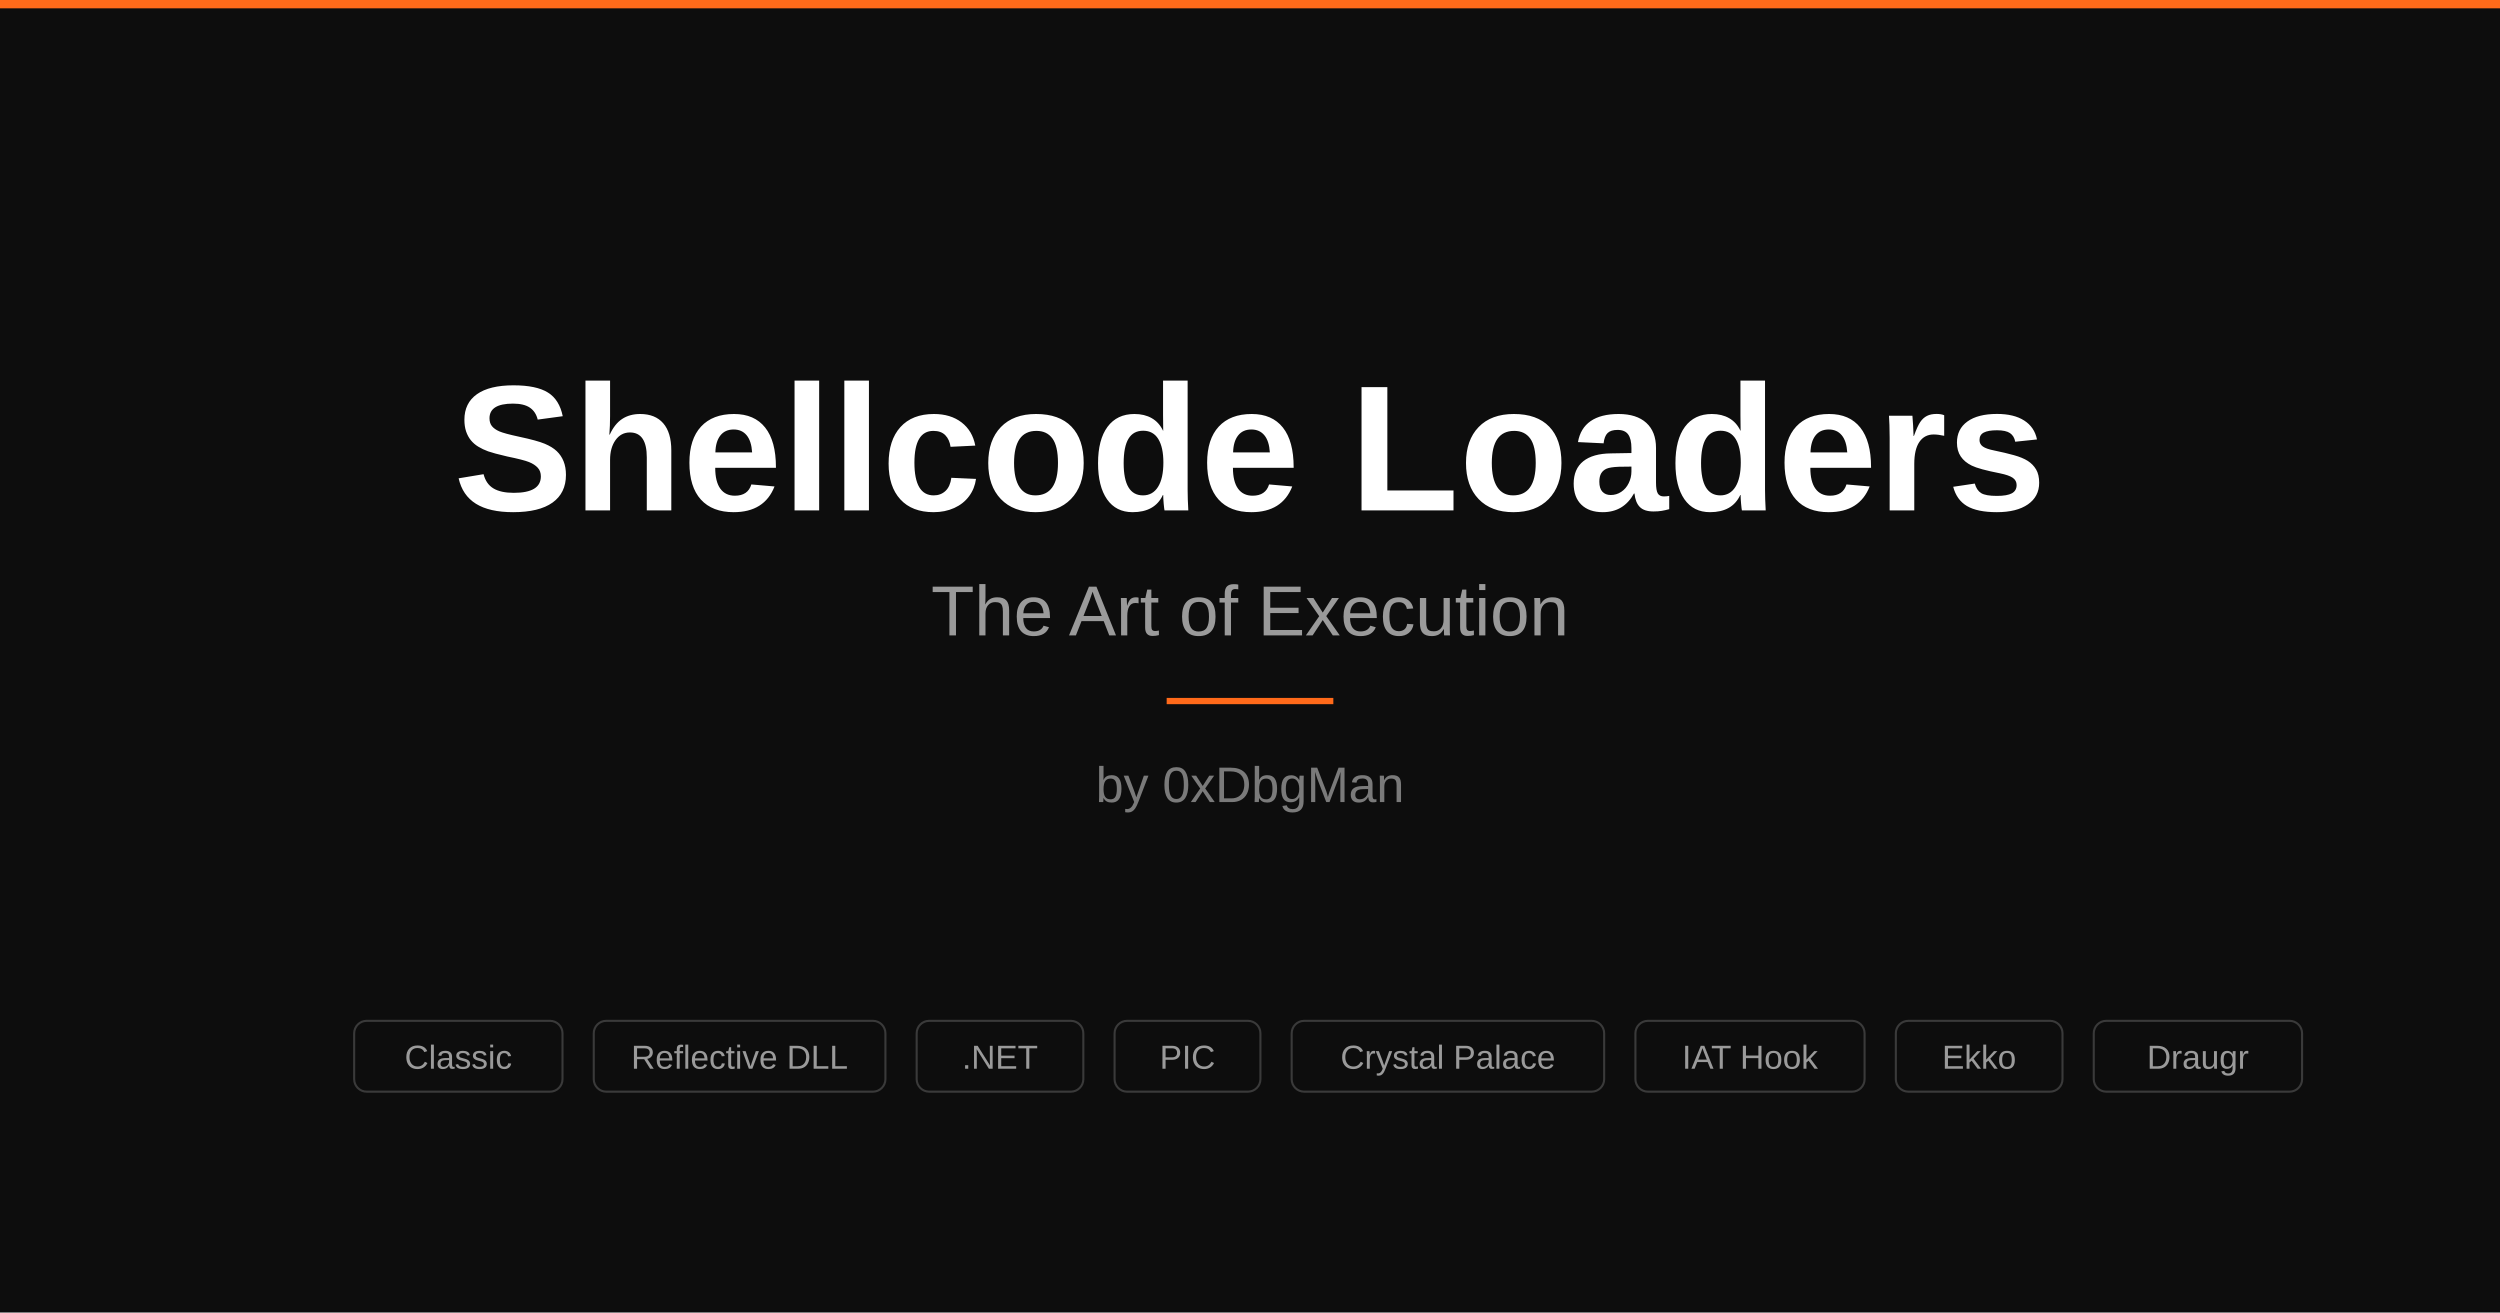
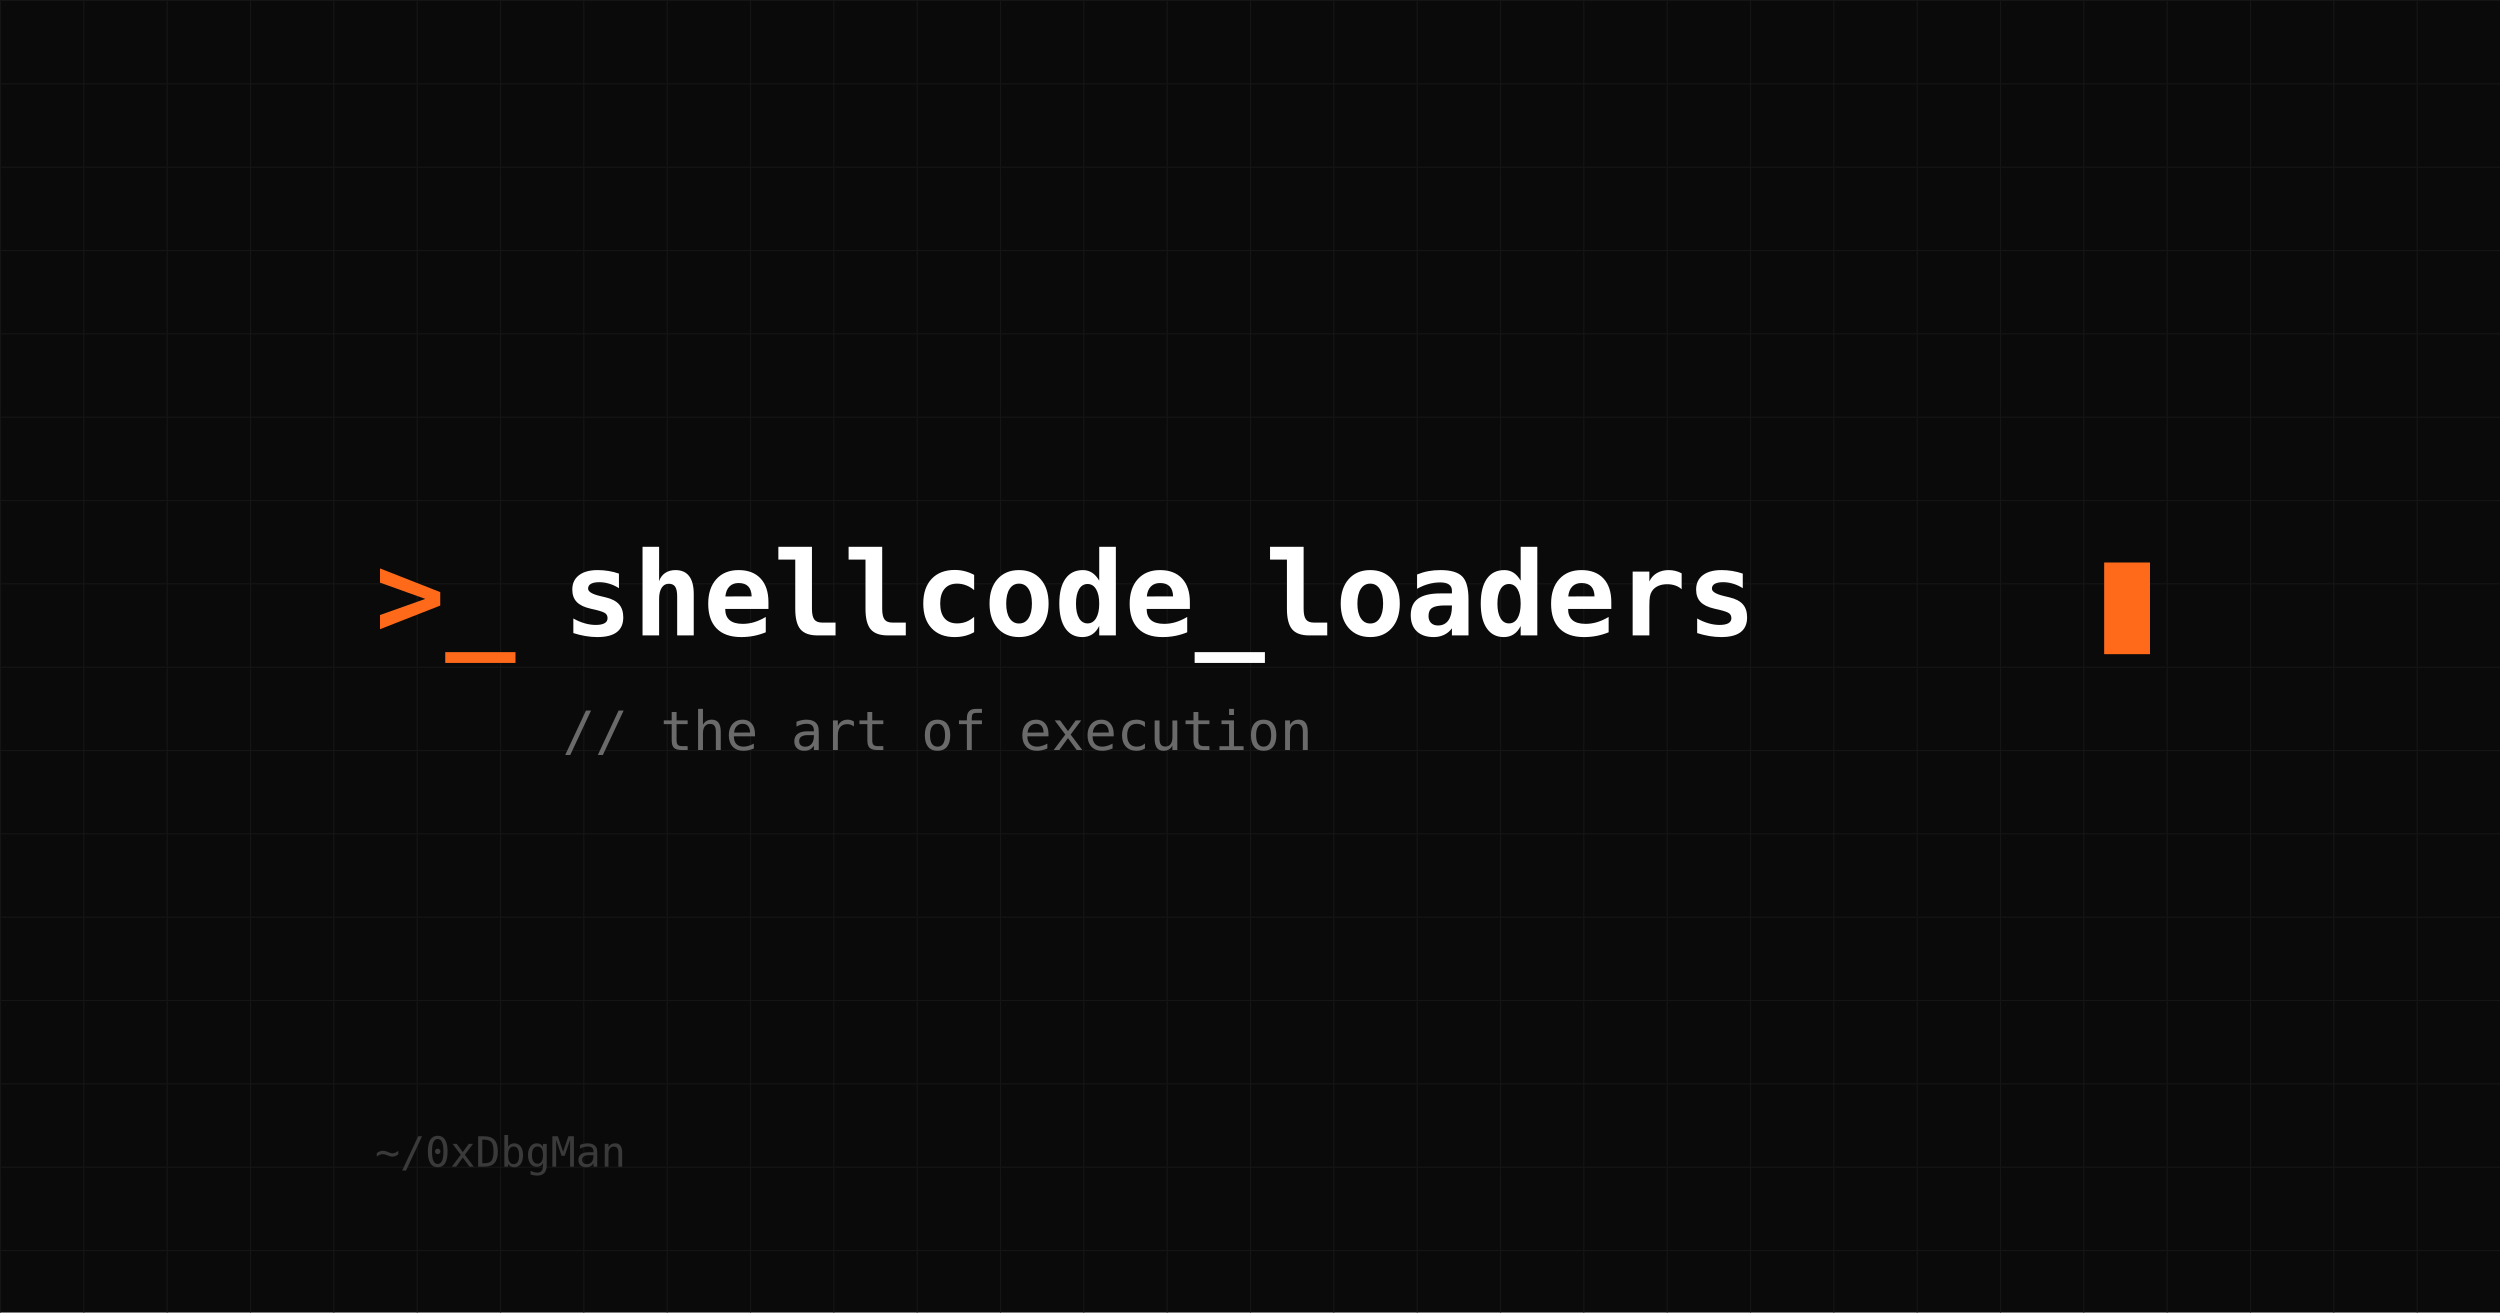
- <svg xmlns="http://www.w3.org/2000/svg" viewBox="0 0 1200 630" font-family="'Segoe UI', 'Helvetica Neue', Arial, sans-serif">
-   <rect width="1200" height="630" fill="#0d0d0d" />
-   <rect x="0" y="0" width="1200" height="4" fill="#ff6a1a" />
-   <text x="600" y="245" text-anchor="middle" fill="#ffffff" font-size="86" font-weight="700">Shellcode Loaders</text>
-   <text x="600" y="305" text-anchor="middle" fill="#9a9a9a" font-size="34" font-weight="300">The Art of Execution</text>
-   <rect x="560" y="335" width="80" height="3" fill="#ff6a1a" />
-   <text x="600" y="385" text-anchor="middle" fill="#7a7a7a" font-size="24" font-weight="400">by 0xDbgMan</text>
-   <g font-size="16" fill="#9a9a9a">
-     <g>
-       <rect x="170" y="490" width="100" height="34" rx="6" fill="none" stroke="#3a3a3a" stroke-width="1" />
-       <text x="220" y="513" text-anchor="middle">Classic</text>
-     </g>
-     <g>
-       <rect x="285" y="490" width="140" height="34" rx="6" fill="none" stroke="#3a3a3a" stroke-width="1" />
-       <text x="355" y="513" text-anchor="middle">Reflective DLL</text>
-     </g>
-     <g>
-       <rect x="440" y="490" width="80" height="34" rx="6" fill="none" stroke="#3a3a3a" stroke-width="1" />
-       <text x="480" y="513" text-anchor="middle">.NET</text>
-     </g>
-     <g>
-       <rect x="535" y="490" width="70" height="34" rx="6" fill="none" stroke="#3a3a3a" stroke-width="1" />
-       <text x="570" y="513" text-anchor="middle">PIC</text>
-     </g>
-     <g>
-       <rect x="620" y="490" width="150" height="34" rx="6" fill="none" stroke="#3a3a3a" stroke-width="1" />
-       <text x="695" y="513" text-anchor="middle">Crystal Palace</text>
-     </g>
-     <g>
-       <rect x="785" y="490" width="110" height="34" rx="6" fill="none" stroke="#3a3a3a" stroke-width="1" />
-       <text x="840" y="513" text-anchor="middle">IAT Hook</text>
-     </g>
-     <g>
-       <rect x="910" y="490" width="80" height="34" rx="6" fill="none" stroke="#3a3a3a" stroke-width="1" />
-       <text x="950" y="513" text-anchor="middle">Ekko</text>
-     </g>
-     <g>
-       <rect x="1005" y="490" width="100" height="34" rx="6" fill="none" stroke="#3a3a3a" stroke-width="1" />
-       <text x="1055" y="513" text-anchor="middle">Draugr</text>
-     </g>
-   </g>
+ <svg xmlns="http://www.w3.org/2000/svg" viewBox="0 0 1200 630" font-family="'JetBrains Mono', 'Fira Code', Consolas, monospace">
+   <rect width="1200" height="630" fill="#0a0a0a" />
+   <defs>
+     <pattern id="grid" width="40" height="40" patternUnits="userSpaceOnUse">
+       <path d="M 40 0 L 0 0 0 40" fill="none" stroke="#151515" stroke-width="1" />
+     </pattern>
+   </defs>
+   <rect width="1200" height="630" fill="url(#grid)" />
+   <text x="180" y="305" fill="#ff6a1a" font-size="56" font-weight="700">&gt;_</text>
+   <text x="270" y="305" fill="#ffffff" font-size="56" font-weight="700">shellcode_loaders</text>
+   <text x="270" y="360" fill="#6a6a6a" font-size="26" font-weight="400">// the art of execution</text>
+   <text x="180" y="560" fill="#3a3a3a" font-size="20">~/0xDbgMan</text>
+   <rect x="1010" y="270" width="22" height="44" fill="#ff6a1a" />
</svg>
